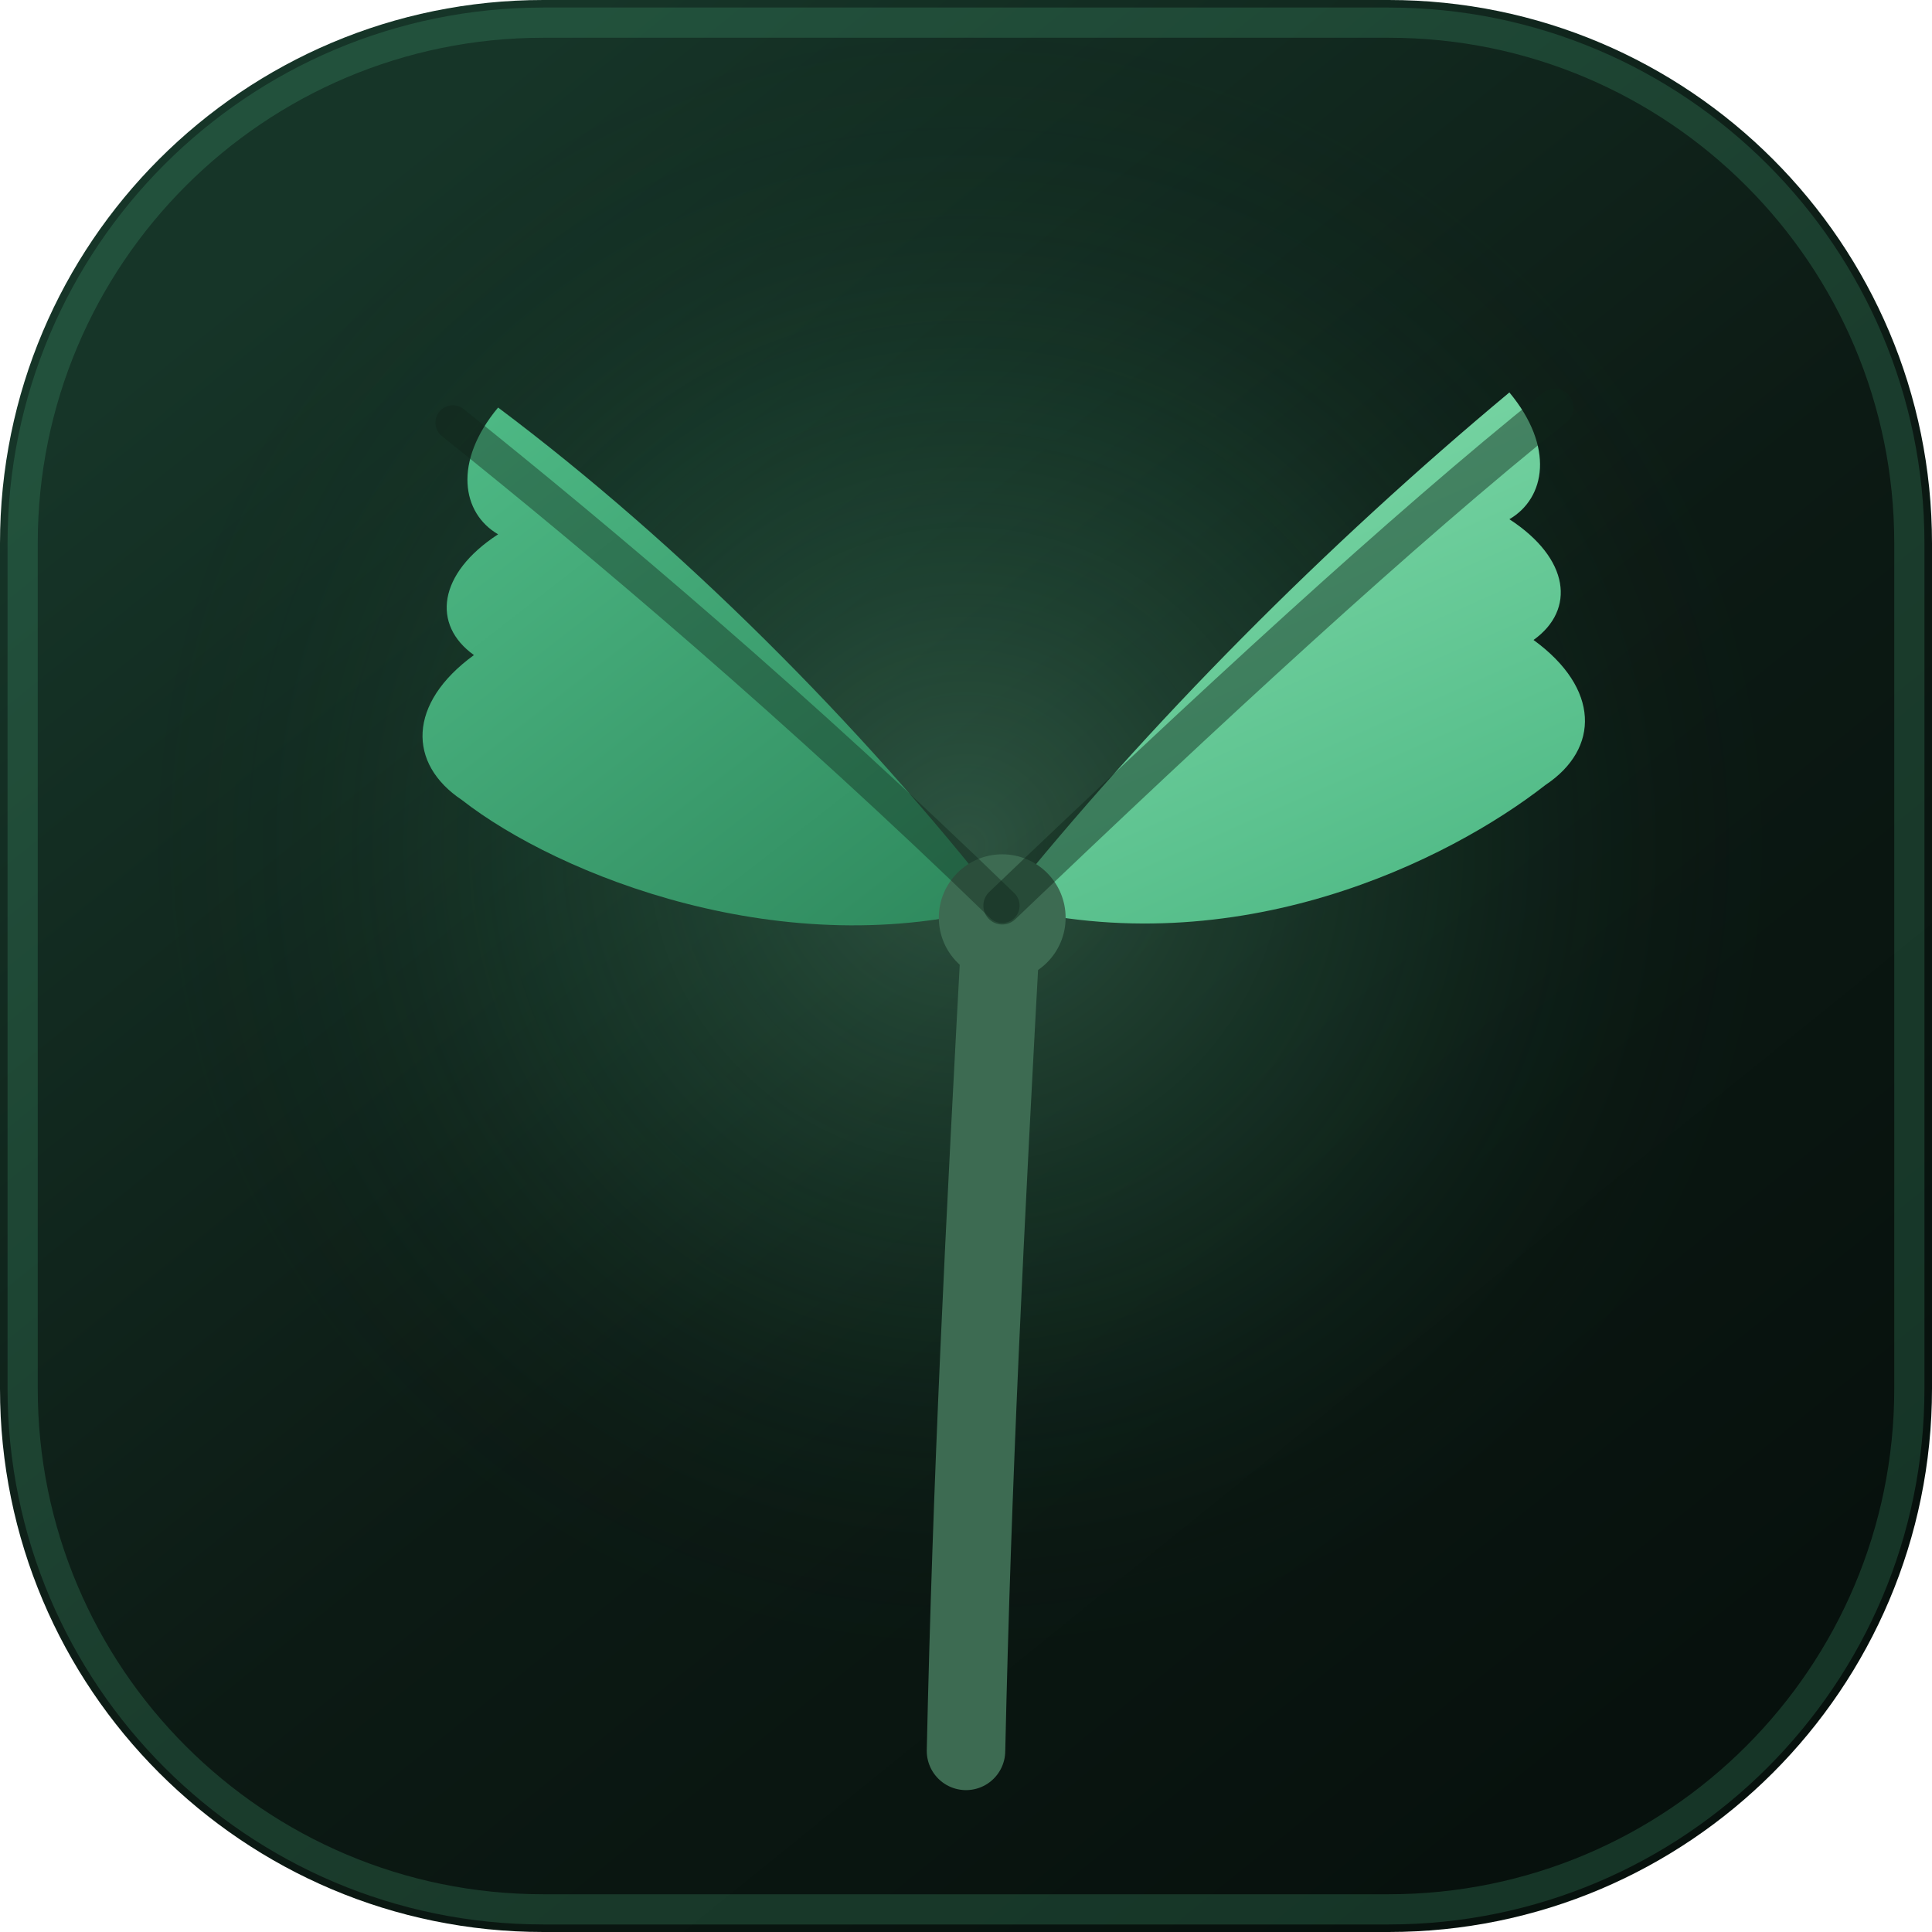
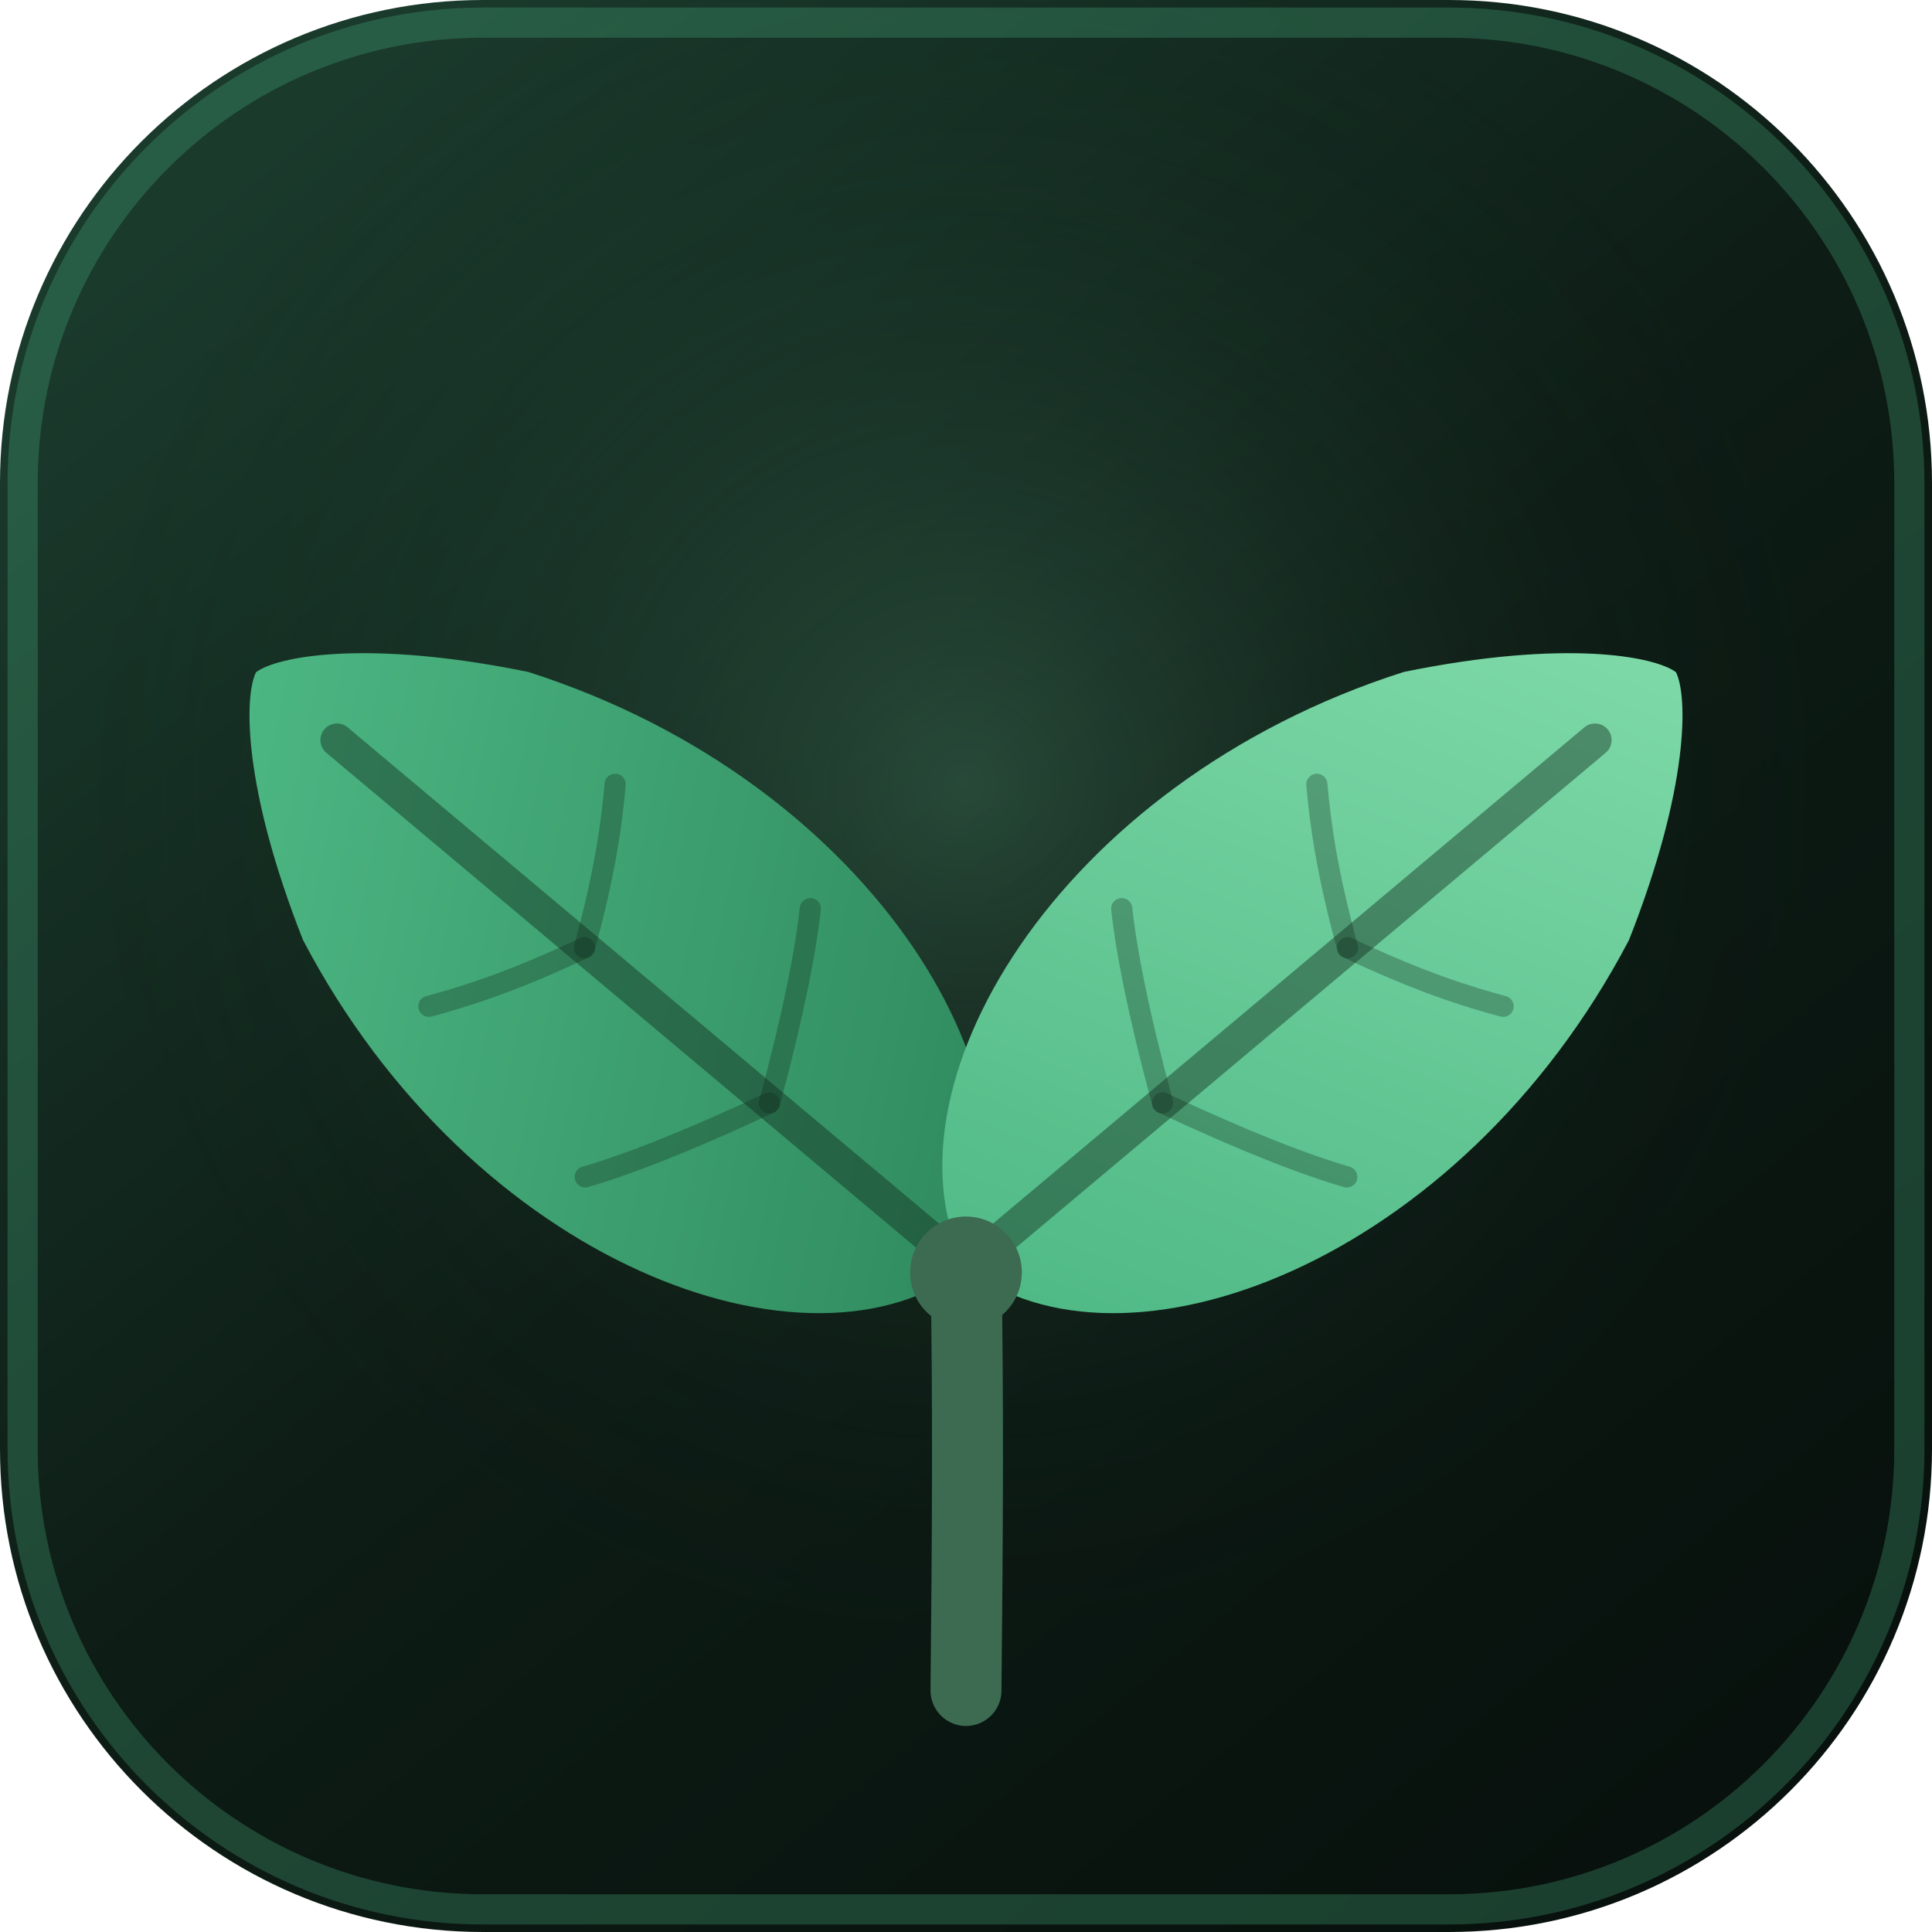
<svg xmlns="http://www.w3.org/2000/svg" viewBox="0 0 64 64" fill="none">
  <defs>
-     <linearGradient id="field" x1="12" y1="6" x2="54" y2="58" gradientUnits="userSpaceOnUse">
-       <stop stop-color="#163528" />
-       <stop offset="0.55" stop-color="#0c1a14" />
-       <stop offset="1" stop-color="#07110d" />
+     <linearGradient id="fm-icon-field" x1="10" y1="4" x2="56" y2="60" gradientUnits="userSpaceOnUse">
+       <stop stop-color="#1a3a2c" />
+       <stop offset="0.5" stop-color="#0d1c15" />
+       <stop offset="1" stop-color="#08110d" />
    </linearGradient>
-     <radialGradient id="wash" cx="32" cy="28" r="28" gradientUnits="userSpaceOnUse">
-       <stop stop-color="#7ed9a8" stop-opacity="0.28" />
-       <stop offset="0.55" stop-color="#4db884" stop-opacity="0.1" />
+     <radialGradient id="fm-icon-wash" cx="32" cy="26" r="30" gradientUnits="userSpaceOnUse">
+       <stop stop-color="#7ed9a8" stop-opacity="0.22" />
      <stop offset="1" stop-color="#07110d" stop-opacity="0" />
    </radialGradient>
-     <linearGradient id="leafR" x1="38" y1="14" x2="46" y2="32" gradientUnits="userSpaceOnUse">
+     <linearGradient id="fm-icon-leafR" x1="26" y1="14" x2="40" y2="40" gradientUnits="userSpaceOnUse">
      <stop stop-color="#7ed9a8" />
      <stop offset="1" stop-color="#4db884" />
    </linearGradient>
-     <linearGradient id="leafL" x1="16" y1="14" x2="30" y2="32" gradientUnits="userSpaceOnUse">
+     <linearGradient id="fm-icon-leafL" x1="24" y1="14" x2="38" y2="40" gradientUnits="userSpaceOnUse">
      <stop stop-color="#4db884" />
      <stop offset="1" stop-color="#2f8a5e" />
    </linearGradient>
  </defs>
-   <rect width="64" height="64" rx="18" fill="url(#field)" />
-   <rect width="64" height="64" rx="18" fill="url(#wash)" />
-   <rect x="0.75" y="0.75" width="62.5" height="62.5" rx="17.25" stroke="#4db884" stroke-opacity="0.22" />
-   <path d="M32 58c.2-9 .6-17 1.2-28" stroke="#3d6b52" stroke-width="2.6" stroke-linecap="round" />
-   <path d="M33.2 30C38 24 44 18 50 13C51.5 14.8 51.2 16.5 50 17.2C52 18.5 52.2 20.2 50.8 21.2C53 22.8 53 24.8 51.2 26C48 28.5 41 32 33.2 30Z" fill="url(#leafR)" />
-   <path d="M33.2 30C28.5 24 22.5 18 16.5 13.5C15 15.3 15.3 17 16.5 17.7C14.5 19 14.3 20.7 15.7 21.7C13.5 23.3 13.5 25.3 15.3 26.5C18.5 29 26 32 33.2 30Z" fill="url(#leafL)" />
-   <circle cx="33.2" cy="30.4" r="2.1" fill="#3d6b52" />
-   <path d="M33.2 30C40 23.5 46.5 17.5 51.5 13.5" stroke="#0e2418" stroke-width="1.25" stroke-linecap="round" opacity="0.45" />
-   <path d="M33.2 30C26.5 23.5 20 18 15 14" stroke="#0e2418" stroke-width="1.15" stroke-linecap="round" opacity="0.4" />
+   <rect width="64" height="64" rx="16" fill="url(#fm-icon-field)" />
+   <rect width="64" height="64" rx="16" fill="url(#fm-icon-wash)" />
+   <rect x="0.75" y="0.75" width="62.5" height="62.5" rx="15.25" stroke="#4db884" stroke-opacity="0.28" />
+   <path d="M32 56C32.05 51 32.08 46.5 32 42" stroke="#3d6b52" stroke-width="2.35" stroke-linecap="round" />
+   <g transform="translate(32 42) rotate(-50) scale(1) translate(-32 -42)">
+     <path d="M32 42C25.6 40.6 21.6 29.4 26.2 18.2C28.8 13.4 31.15 11.5 32 11.3C32.85 11.5 35.2 13.4 37.8 18.2C42.4 29.4 38.4 40.6 32 42Z" fill="url(#fm-icon-leafL)" />
+     <path d="M32 40.8C32 33.5 32 22.5 32 14.8" stroke="#0e2418" stroke-width="1.1" stroke-linecap="round" opacity="0.42" />
+     <path d="M32 33.5C29.2 32.2 27.4 31.2 26.2 30.4M32 25.5C29.6 24.4 28.2 23.5 27.2 22.8" stroke="#0e2418" stroke-width="0.7" stroke-linecap="round" opacity="0.3" />
+     <path d="M32 33.5C34.8 32.2 36.6 31.2 37.8 30.4M32 25.5C34.4 24.4 35.8 23.5 36.8 22.8" stroke="#0e2418" stroke-width="0.7" stroke-linecap="round" opacity="0.3" />
+   </g>
+   <g transform="translate(32 42) rotate(50) scale(1) translate(-32 -42)">
+     <path d="M32 42C25.6 40.6 21.6 29.4 26.2 18.2C28.8 13.4 31.15 11.5 32 11.3C32.85 11.5 35.2 13.4 37.8 18.2C42.4 29.4 38.4 40.6 32 42Z" fill="url(#fm-icon-leafR)" />
+     <path d="M32 40.8C32 33.5 32 22.5 32 14.8" stroke="#0e2418" stroke-width="1.1" stroke-linecap="round" opacity="0.42" />
+     <path d="M32 33.5C29.2 32.2 27.4 31.2 26.2 30.4M32 25.5C29.6 24.4 28.2 23.5 27.2 22.8" stroke="#0e2418" stroke-width="0.7" stroke-linecap="round" opacity="0.3" />
+     <path d="M32 33.5C34.8 32.2 36.6 31.2 37.8 30.4M32 25.5C34.4 24.4 35.8 23.5 36.8 22.8" stroke="#0e2418" stroke-width="0.7" stroke-linecap="round" opacity="0.3" />
+   </g>
+   <circle cx="32" cy="42.15" r="1.85" fill="#3d6b52" />
</svg>
